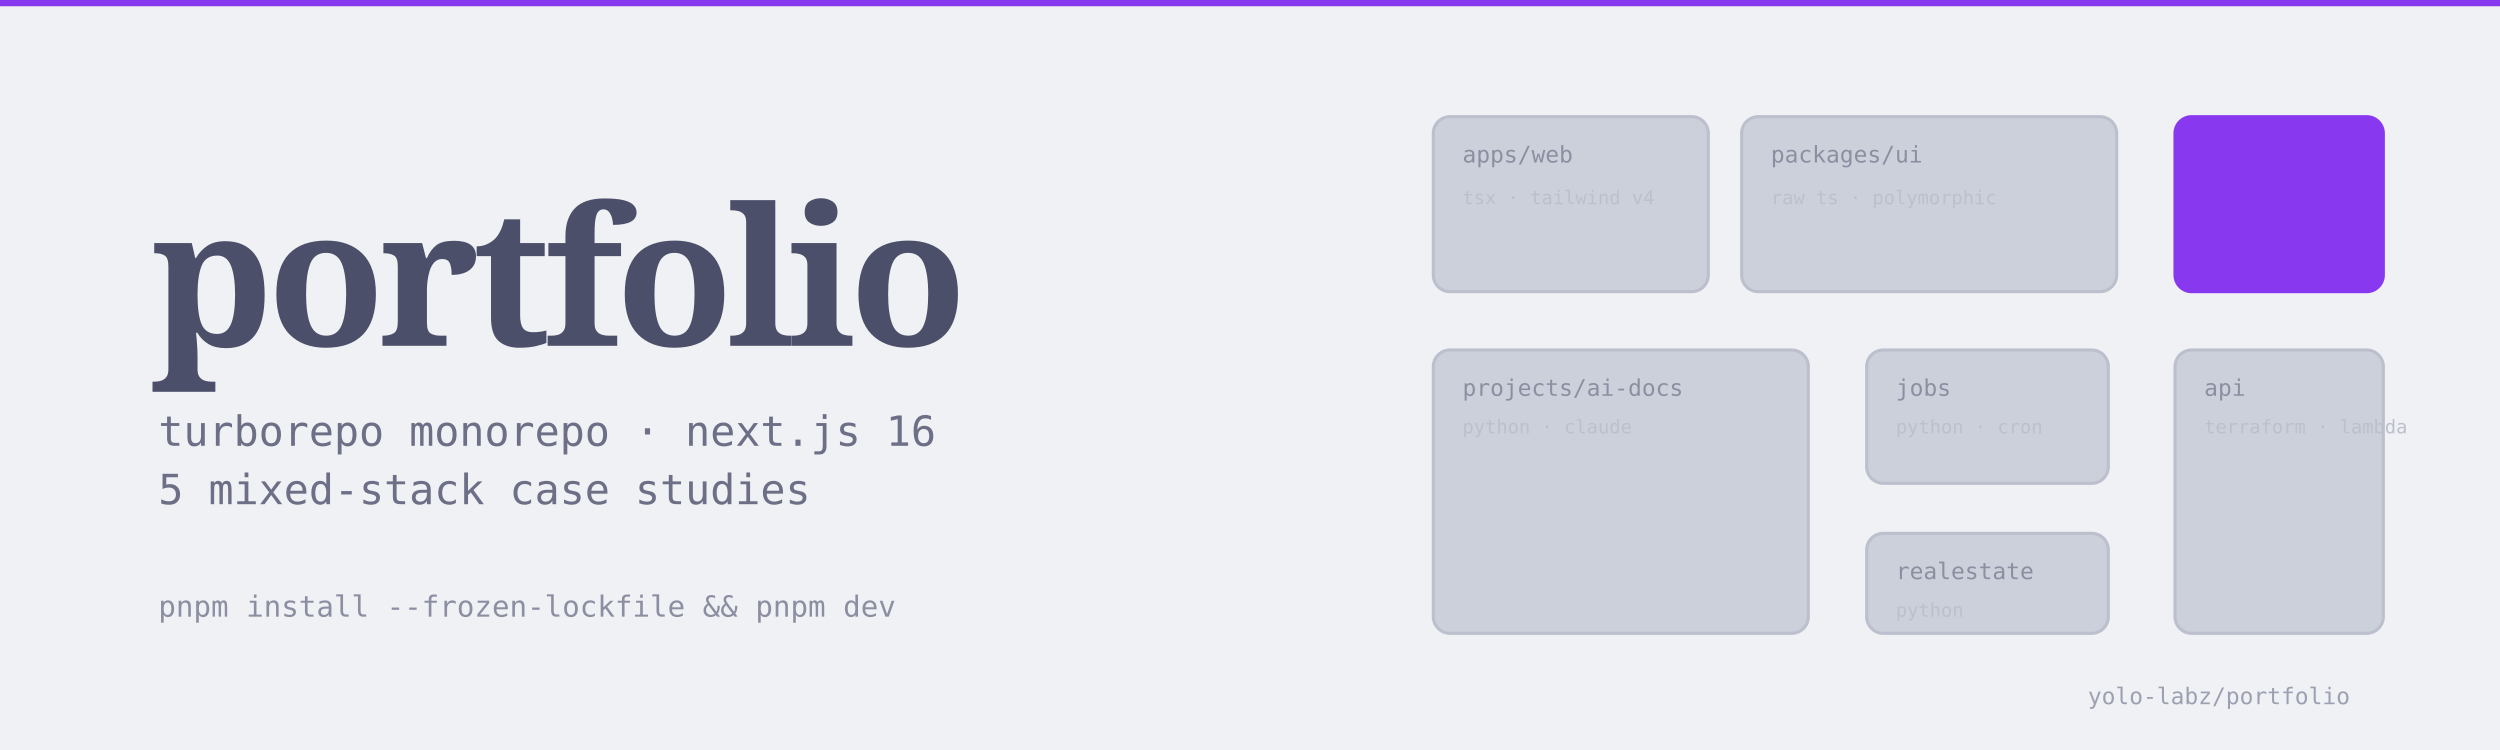
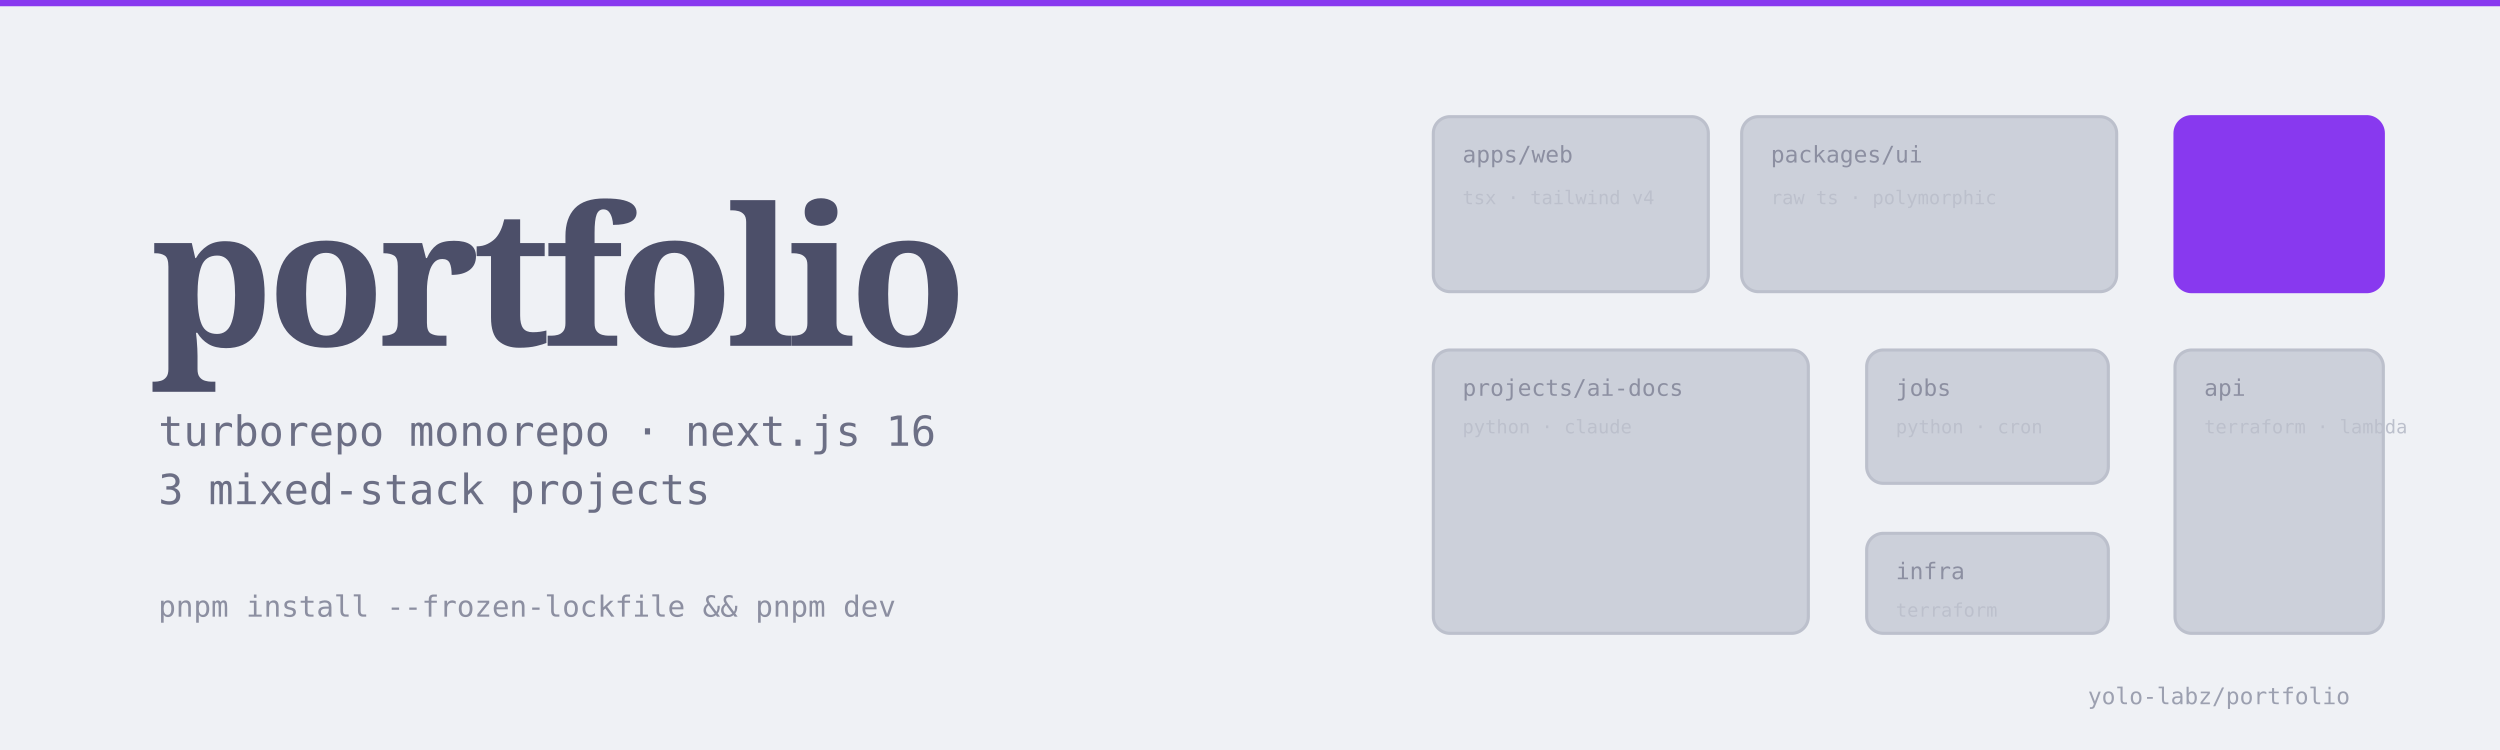
<svg xmlns="http://www.w3.org/2000/svg" viewBox="0 0 1200 360" role="img" aria-labelledby="portfolio-hero-light-title portfolio-hero-light-desc">
  <rect width="1200" height="360" fill="#eff1f5" />
  <rect x="0" y="0" width="1200" height="3" fill="#8839ef" />
  <g font-family="ui-serif,Georgia,'Iowan Old Style','Apple Garamond',serif" fill="#4c4f69">
    <text x="72" y="166" font-size="92" font-weight="700" letter-spacing="-3">portfolio</text>
  </g>
  <g font-family="ui-monospace,'JetBrains Mono','Fira Code',Menlo,monospace" fill="#6c6f85">
    <text x="76" y="214" font-size="20">turborepo monorepo · next.js 16</text>
-     <text x="76" y="242" font-size="20">5 mixed-stack case studies</text>
+     <text x="76" y="242" font-size="20">3 mixed-stack projects</text>
  </g>
  <g font-family="ui-monospace,'JetBrains Mono','Fira Code',Menlo,monospace" fill="#8c8fa1">
    <text x="76" y="296" font-size="14">pnpm install --frozen-lockfile &amp;&amp; pnpm dev</text>
  </g>
  <g transform="translate(688,56)" fill="none">
    <rect x="0" y="0" width="132" height="84" rx="8" fill="#ccd0da" stroke="#bcc0cc" stroke-width="1.5" />
    <rect x="148" y="0" width="180" height="84" rx="8" fill="#ccd0da" stroke="#bcc0cc" stroke-width="1.5" />
    <rect x="356" y="0" width="100" height="84" rx="8" fill="#8839ef" stroke="#8839ef" stroke-width="1.5" />
    <rect x="0" y="112" width="180" height="136" rx="8" fill="#ccd0da" stroke="#bcc0cc" stroke-width="1.5" />
    <rect x="208" y="112" width="116" height="64" rx="8" fill="#ccd0da" stroke="#bcc0cc" stroke-width="1.5" />
    <rect x="208" y="200" width="116" height="48" rx="8" fill="#ccd0da" stroke="#bcc0cc" stroke-width="1.5" />
    <rect x="356" y="112" width="100" height="136" rx="8" fill="#ccd0da" stroke="#bcc0cc" stroke-width="1.5" />
    <g font-family="ui-monospace,'JetBrains Mono','Fira Code',Menlo,monospace" fill="#8c8fa1" font-size="11">
      <text x="14" y="22">apps/web</text>
      <text x="162" y="22">packages/ui</text>
      <text x="14" y="134">projects/ai-docs</text>
      <text x="222" y="134">jobs</text>
-       <text x="222" y="222">realestate</text>
+       <text x="222" y="222">infra</text>
      <text x="370" y="134">api</text>
    </g>
    <g font-family="ui-monospace,'JetBrains Mono','Fira Code',Menlo,monospace" fill="#bcc0cc" font-size="9">
      <text x="14" y="42">tsx · tailwind v4</text>
      <text x="162" y="42">raw ts · polymorphic</text>
      <text x="14" y="152">python · claude</text>
      <text x="222" y="152">python · cron</text>
-       <text x="222" y="240">python</text>
+       <text x="222" y="240">terraform</text>
      <text x="370" y="152">terraform · lambda</text>
    </g>
  </g>
  <g font-family="ui-monospace,'JetBrains Mono','Fira Code',Menlo,monospace" fill="#9ca0b0">
    <text x="1128" y="338" font-size="11" text-anchor="end">yolo-labz/portfolio</text>
  </g>
</svg>
